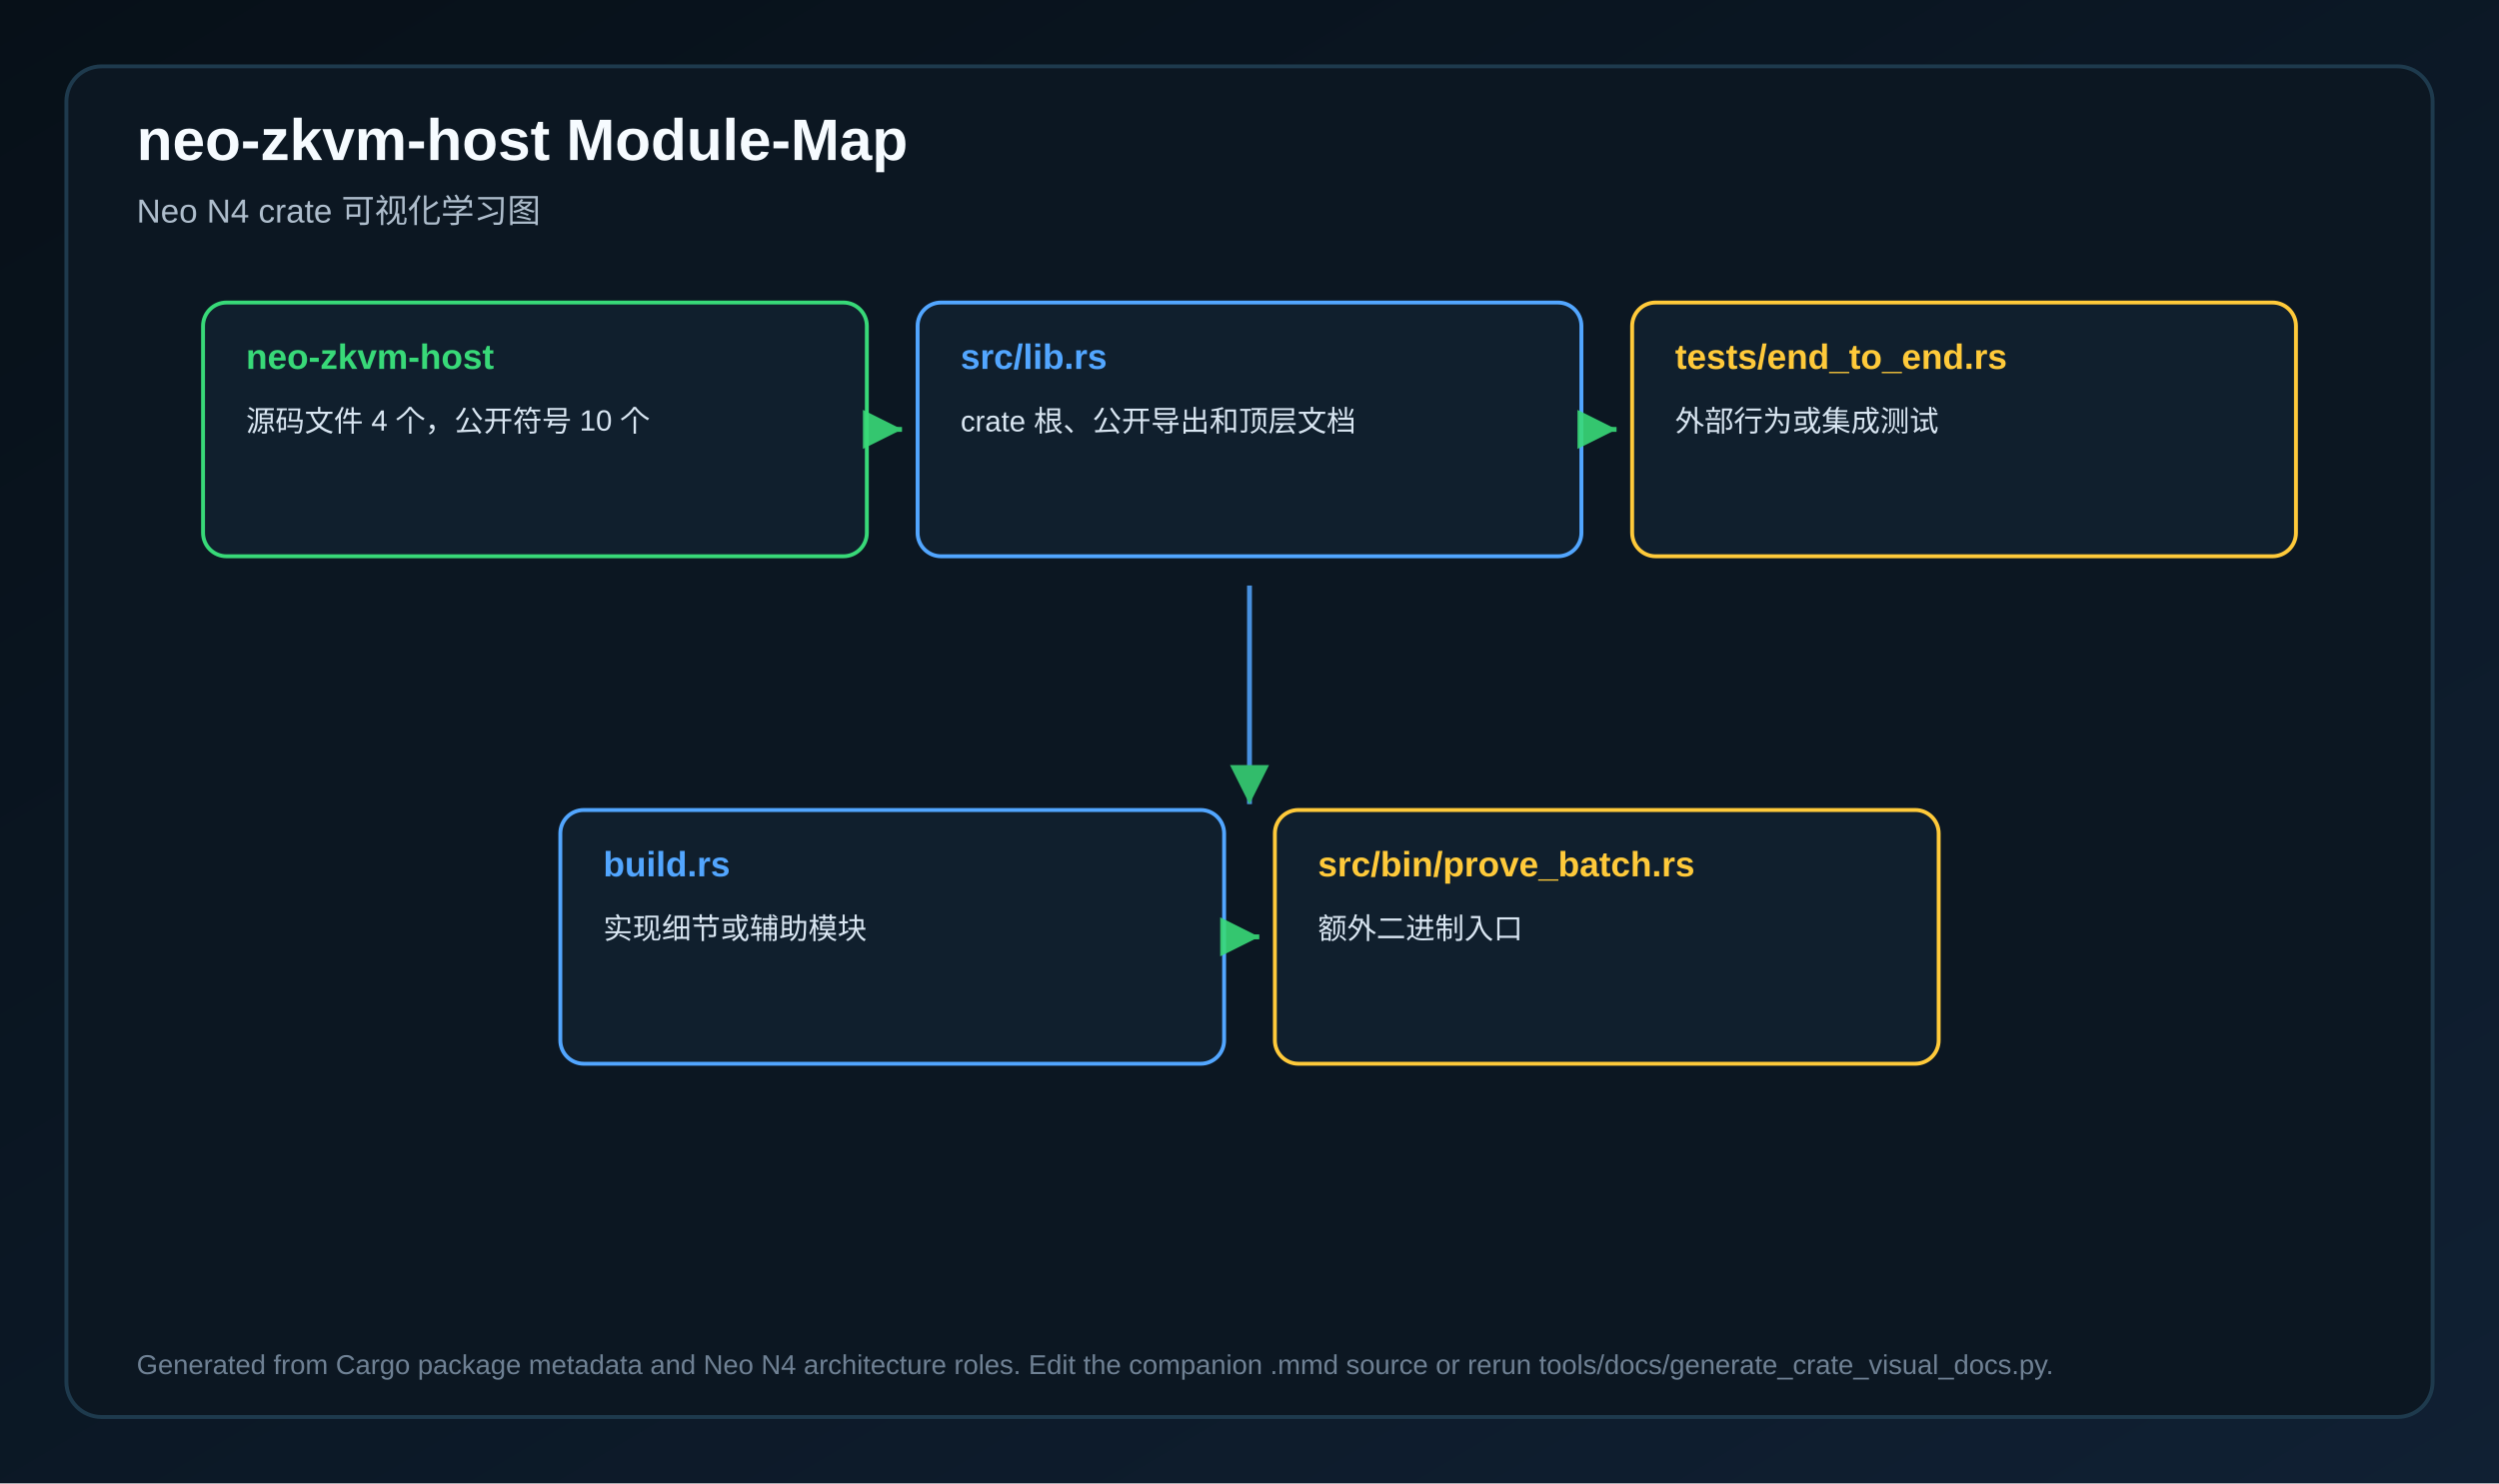
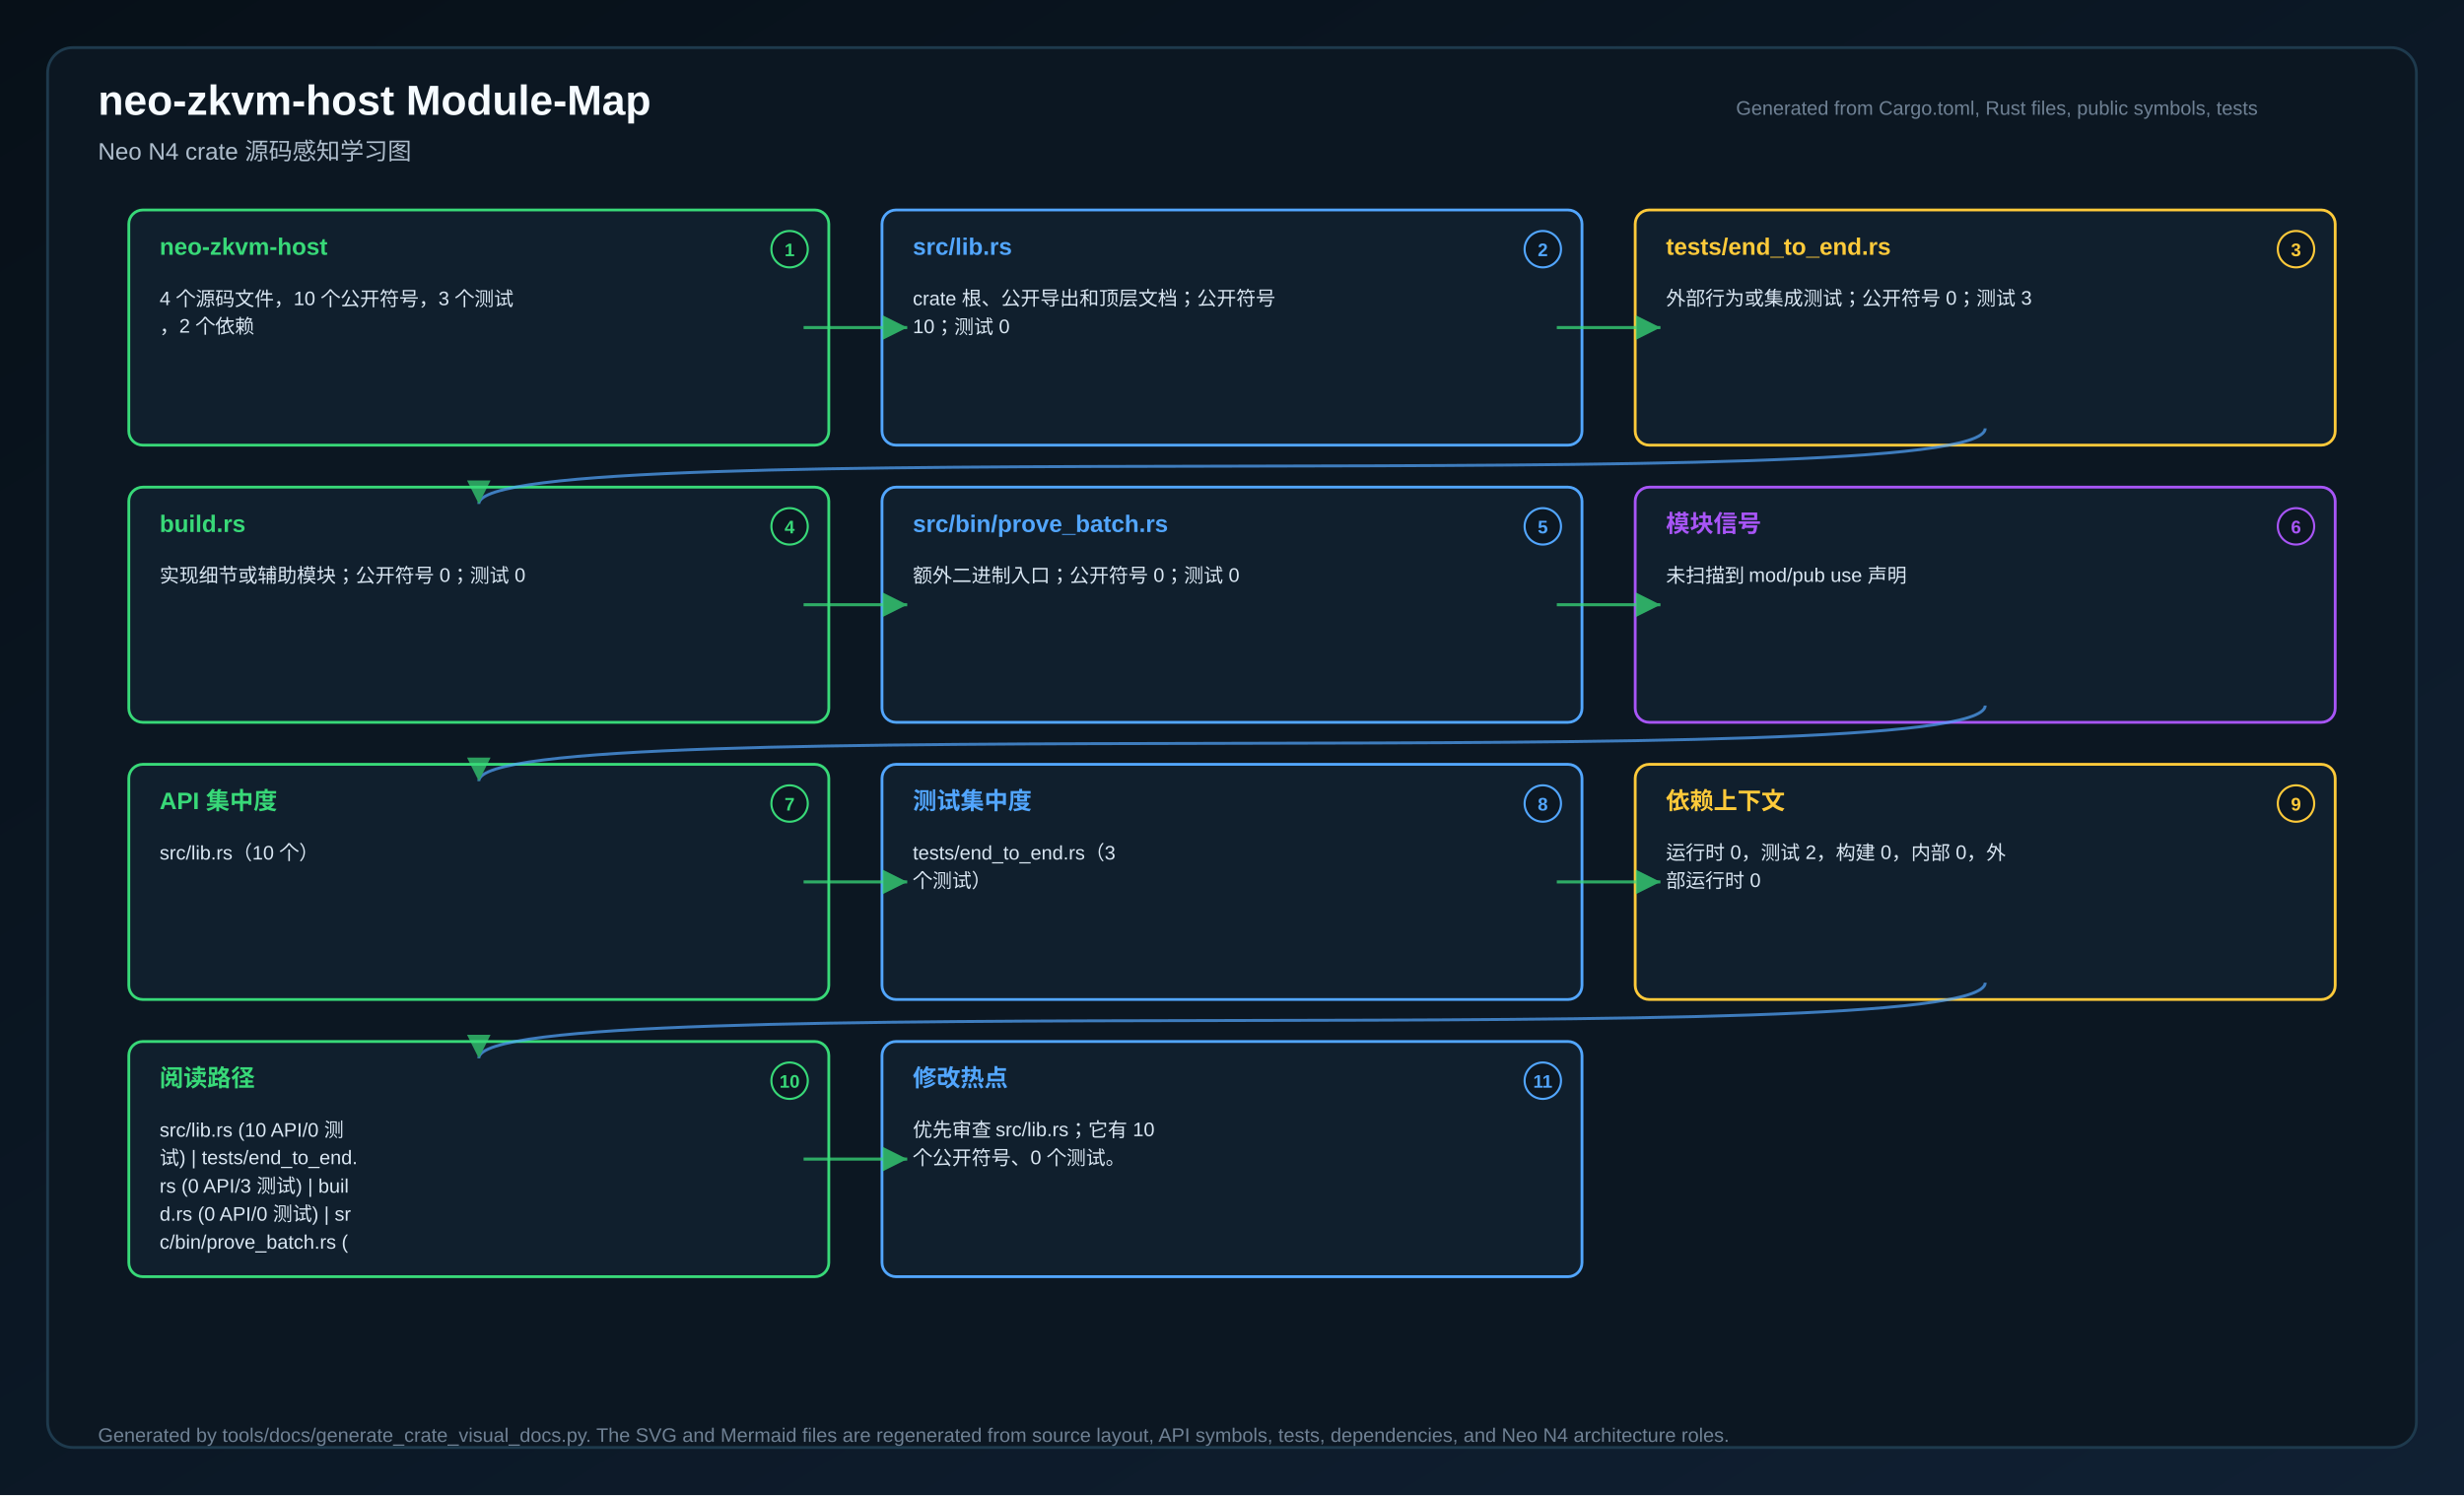
- <svg xmlns="http://www.w3.org/2000/svg" width="1280" height="760" viewBox="0 0 1280 760" role="img" aria-label="neo-zkvm-host Module-Map">
+ <svg xmlns="http://www.w3.org/2000/svg" width="1760" height="1068" viewBox="0 0 1760 1068" role="img" aria-label="neo-zkvm-host Module-Map">
  <defs>
    <linearGradient id="bg" x1="0" x2="1" y1="0" y2="1">
      <stop offset="0" stop-color="#071018" />
      <stop offset="1" stop-color="#102033" />
    </linearGradient>
    <marker id="arrow" markerWidth="12" markerHeight="12" refX="10" refY="6" orient="auto">
      <path d="M2,2 L10,6 L2,10 Z" fill="#38d978" />
    </marker>
  </defs>
-   <rect x="0" y="0" width="1280" height="760" fill="url(#bg)" />
-   <rect x="34" y="34" width="1212" height="692" rx="18" fill="#0c1722" stroke="#1e3a4d" stroke-width="2" />
+   <rect x="0" y="0" width="1760" height="1068" fill="url(#bg)" />
+   <rect x="34" y="34" width="1692" height="1000" rx="18" fill="#0c1722" stroke="#1e3a4d" stroke-width="2" />
  <text x="70" y="82" fill="#f6fbff" font-size="30" font-family="Segoe UI, Arial, sans-serif" font-weight="700">neo-zkvm-host Module-Map</text>
-   <text x="70" y="114" fill="#aebdcc" font-size="17" font-family="Segoe UI, Arial, sans-serif">Neo N4 crate 可视化学习图</text>
-   <rect x="104" y="155" width="340" height="130" rx="12" fill="#101f2d" stroke="#38d978" stroke-width="2" />
-   <text x="126" y="189" fill="#38d978" font-size="18" font-family="Segoe UI, Arial, sans-serif" font-weight="700">neo-zkvm-host</text>
-   <text x="126" y="221" fill="#d9e6f2" font-size="15" font-family="Segoe UI, Arial, sans-serif">源码文件 4 个，公开符号 10 个</text>
-   <rect x="470" y="155" width="340" height="130" rx="12" fill="#101f2d" stroke="#52a6ff" stroke-width="2" />
-   <text x="492" y="189" fill="#52a6ff" font-size="18" font-family="Segoe UI, Arial, sans-serif" font-weight="700">src/lib.rs</text>
-   <text x="492" y="221" fill="#d9e6f2" font-size="15" font-family="Segoe UI, Arial, sans-serif">crate 根、公开导出和顶层文档</text>
-   <line x1="452" y1="220" x2="462" y2="220" stroke="#38d978" stroke-width="2.5" marker-end="url(#arrow)" opacity="0.9" />
-   <rect x="836" y="155" width="340" height="130" rx="12" fill="#101f2d" stroke="#ffca3a" stroke-width="2" />
-   <text x="858" y="189" fill="#ffca3a" font-size="18" font-family="Segoe UI, Arial, sans-serif" font-weight="700">tests/end_to_end.rs</text>
-   <text x="858" y="221" fill="#d9e6f2" font-size="15" font-family="Segoe UI, Arial, sans-serif">外部行为或集成测试</text>
-   <line x1="818" y1="220" x2="828" y2="220" stroke="#38d978" stroke-width="2.5" marker-end="url(#arrow)" opacity="0.9" />
-   <rect x="287" y="415" width="340" height="130" rx="12" fill="#101f2d" stroke="#52a6ff" stroke-width="2" />
-   <text x="309" y="449" fill="#52a6ff" font-size="18" font-family="Segoe UI, Arial, sans-serif" font-weight="700">build.rs</text>
-   <text x="309" y="481" fill="#d9e6f2" font-size="15" font-family="Segoe UI, Arial, sans-serif">实现细节或辅助模块</text>
-   <rect x="653" y="415" width="340" height="130" rx="12" fill="#101f2d" stroke="#ffca3a" stroke-width="2" />
-   <text x="675" y="449" fill="#ffca3a" font-size="18" font-family="Segoe UI, Arial, sans-serif" font-weight="700">src/bin/prove_batch.rs</text>
-   <text x="675" y="481" fill="#d9e6f2" font-size="15" font-family="Segoe UI, Arial, sans-serif">额外二进制入口</text>
-   <line x1="635" y1="480" x2="645" y2="480" stroke="#38d978" stroke-width="2.5" marker-end="url(#arrow)" opacity="0.9" />
-   <path d="M640 300 C640 350 640 370 640 412" stroke="#52a6ff" stroke-width="2.5" fill="none" marker-end="url(#arrow)" opacity="0.85" />
-   <text x="70" y="704" fill="#6f8194" font-size="14" font-family="Segoe UI, Arial, sans-serif">Generated from Cargo package metadata and Neo N4 architecture roles. Edit the companion .mmd source or rerun tools/docs/generate_crate_visual_docs.py.</text>
+   <text x="70" y="114" fill="#aebdcc" font-size="17" font-family="Segoe UI, Arial, sans-serif">Neo N4 crate 源码感知学习图</text>
+   <text x="1240" y="82" fill="#6f8194" font-size="14" font-family="Segoe UI, Arial, sans-serif">Generated from Cargo.toml, Rust files, public symbols, tests</text>
+   <rect x="92" y="150" width="500" height="168" rx="10" fill="#101f2d" stroke="#38d978" stroke-width="2" />
+   <circle cx="564" cy="178" r="13" fill="#0c1722" stroke="#38d978" stroke-width="1.5" />
+   <text x="564" y="183" text-anchor="middle" fill="#38d978" font-size="13" font-family="Segoe UI, Arial, sans-serif" font-weight="700">1</text>
+   <text x="114" y="182" fill="#38d978" font-size="17" font-family="Segoe UI, Arial, sans-serif" font-weight="700">neo-zkvm-host</text>
+   <text x="114" y="218" fill="#d9e6f2" font-size="14" font-family="Segoe UI, Arial, sans-serif">4 个源码文件，10 个公开符号，3 个测试</text>
+   <text x="114" y="238" fill="#d9e6f2" font-size="14" font-family="Segoe UI, Arial, sans-serif">，2 个依赖</text>
+   <rect x="630" y="150" width="500" height="168" rx="10" fill="#101f2d" stroke="#52a6ff" stroke-width="2" />
+   <circle cx="1102" cy="178" r="13" fill="#0c1722" stroke="#52a6ff" stroke-width="1.5" />
+   <text x="1102" y="183" text-anchor="middle" fill="#52a6ff" font-size="13" font-family="Segoe UI, Arial, sans-serif" font-weight="700">2</text>
+   <text x="652" y="182" fill="#52a6ff" font-size="17" font-family="Segoe UI, Arial, sans-serif" font-weight="700">src/lib.rs</text>
+   <text x="652" y="218" fill="#d9e6f2" font-size="14" font-family="Segoe UI, Arial, sans-serif">crate 根、公开导出和顶层文档；公开符号</text>
+   <text x="652" y="238" fill="#d9e6f2" font-size="14" font-family="Segoe UI, Arial, sans-serif"> 10；测试 0</text>
+   <rect x="1168" y="150" width="500" height="168" rx="10" fill="#101f2d" stroke="#ffca3a" stroke-width="2" />
+   <circle cx="1640" cy="178" r="13" fill="#0c1722" stroke="#ffca3a" stroke-width="1.5" />
+   <text x="1640" y="183" text-anchor="middle" fill="#ffca3a" font-size="13" font-family="Segoe UI, Arial, sans-serif" font-weight="700">3</text>
+   <text x="1190" y="182" fill="#ffca3a" font-size="17" font-family="Segoe UI, Arial, sans-serif" font-weight="700">tests/end_to_end.rs</text>
+   <text x="1190" y="218" fill="#d9e6f2" font-size="14" font-family="Segoe UI, Arial, sans-serif">外部行为或集成测试；公开符号 0；测试 3</text>
+   <rect x="92" y="348" width="500" height="168" rx="10" fill="#101f2d" stroke="#38d978" stroke-width="2" />
+   <circle cx="564" cy="376" r="13" fill="#0c1722" stroke="#38d978" stroke-width="1.5" />
+   <text x="564" y="381" text-anchor="middle" fill="#38d978" font-size="13" font-family="Segoe UI, Arial, sans-serif" font-weight="700">4</text>
+   <text x="114" y="380" fill="#38d978" font-size="17" font-family="Segoe UI, Arial, sans-serif" font-weight="700">build.rs</text>
+   <text x="114" y="416" fill="#d9e6f2" font-size="14" font-family="Segoe UI, Arial, sans-serif">实现细节或辅助模块；公开符号 0；测试 0</text>
+   <rect x="630" y="348" width="500" height="168" rx="10" fill="#101f2d" stroke="#52a6ff" stroke-width="2" />
+   <circle cx="1102" cy="376" r="13" fill="#0c1722" stroke="#52a6ff" stroke-width="1.5" />
+   <text x="1102" y="381" text-anchor="middle" fill="#52a6ff" font-size="13" font-family="Segoe UI, Arial, sans-serif" font-weight="700">5</text>
+   <text x="652" y="380" fill="#52a6ff" font-size="17" font-family="Segoe UI, Arial, sans-serif" font-weight="700">src/bin/prove_batch.rs</text>
+   <text x="652" y="416" fill="#d9e6f2" font-size="14" font-family="Segoe UI, Arial, sans-serif">额外二进制入口；公开符号 0；测试 0</text>
+   <rect x="1168" y="348" width="500" height="168" rx="10" fill="#101f2d" stroke="#a855f7" stroke-width="2" />
+   <circle cx="1640" cy="376" r="13" fill="#0c1722" stroke="#a855f7" stroke-width="1.5" />
+   <text x="1640" y="381" text-anchor="middle" fill="#a855f7" font-size="13" font-family="Segoe UI, Arial, sans-serif" font-weight="700">6</text>
+   <text x="1190" y="380" fill="#a855f7" font-size="17" font-family="Segoe UI, Arial, sans-serif" font-weight="700">模块信号</text>
+   <text x="1190" y="416" fill="#d9e6f2" font-size="14" font-family="Segoe UI, Arial, sans-serif">未扫描到 mod/pub use 声明</text>
+   <rect x="92" y="546" width="500" height="168" rx="10" fill="#101f2d" stroke="#38d978" stroke-width="2" />
+   <circle cx="564" cy="574" r="13" fill="#0c1722" stroke="#38d978" stroke-width="1.5" />
+   <text x="564" y="579" text-anchor="middle" fill="#38d978" font-size="13" font-family="Segoe UI, Arial, sans-serif" font-weight="700">7</text>
+   <text x="114" y="578" fill="#38d978" font-size="17" font-family="Segoe UI, Arial, sans-serif" font-weight="700">API 集中度</text>
+   <text x="114" y="614" fill="#d9e6f2" font-size="14" font-family="Segoe UI, Arial, sans-serif">src/lib.rs（10 个）</text>
+   <rect x="630" y="546" width="500" height="168" rx="10" fill="#101f2d" stroke="#52a6ff" stroke-width="2" />
+   <circle cx="1102" cy="574" r="13" fill="#0c1722" stroke="#52a6ff" stroke-width="1.5" />
+   <text x="1102" y="579" text-anchor="middle" fill="#52a6ff" font-size="13" font-family="Segoe UI, Arial, sans-serif" font-weight="700">8</text>
+   <text x="652" y="578" fill="#52a6ff" font-size="17" font-family="Segoe UI, Arial, sans-serif" font-weight="700">测试集中度</text>
+   <text x="652" y="614" fill="#d9e6f2" font-size="14" font-family="Segoe UI, Arial, sans-serif">tests/end_to_end.rs（3 </text>
+   <text x="652" y="634" fill="#d9e6f2" font-size="14" font-family="Segoe UI, Arial, sans-serif">个测试）</text>
+   <rect x="1168" y="546" width="500" height="168" rx="10" fill="#101f2d" stroke="#ffca3a" stroke-width="2" />
+   <circle cx="1640" cy="574" r="13" fill="#0c1722" stroke="#ffca3a" stroke-width="1.5" />
+   <text x="1640" y="579" text-anchor="middle" fill="#ffca3a" font-size="13" font-family="Segoe UI, Arial, sans-serif" font-weight="700">9</text>
+   <text x="1190" y="578" fill="#ffca3a" font-size="17" font-family="Segoe UI, Arial, sans-serif" font-weight="700">依赖上下文</text>
+   <text x="1190" y="614" fill="#d9e6f2" font-size="14" font-family="Segoe UI, Arial, sans-serif">运行时 0，测试 2，构建 0，内部 0，外</text>
+   <text x="1190" y="634" fill="#d9e6f2" font-size="14" font-family="Segoe UI, Arial, sans-serif">部运行时 0</text>
+   <rect x="92" y="744" width="500" height="168" rx="10" fill="#101f2d" stroke="#38d978" stroke-width="2" />
+   <circle cx="564" cy="772" r="13" fill="#0c1722" stroke="#38d978" stroke-width="1.5" />
+   <text x="564" y="777" text-anchor="middle" fill="#38d978" font-size="13" font-family="Segoe UI, Arial, sans-serif" font-weight="700">10</text>
+   <text x="114" y="776" fill="#38d978" font-size="17" font-family="Segoe UI, Arial, sans-serif" font-weight="700">阅读路径</text>
+   <text x="114" y="812" fill="#d9e6f2" font-size="14" font-family="Segoe UI, Arial, sans-serif">src/lib.rs (10 API/0 测</text>
+   <text x="114" y="832" fill="#d9e6f2" font-size="14" font-family="Segoe UI, Arial, sans-serif">试) | tests/end_to_end.</text>
+   <text x="114" y="852" fill="#d9e6f2" font-size="14" font-family="Segoe UI, Arial, sans-serif">rs (0 API/3 测试) | buil</text>
+   <text x="114" y="872" fill="#d9e6f2" font-size="14" font-family="Segoe UI, Arial, sans-serif">d.rs (0 API/0 测试) | sr</text>
+   <text x="114" y="892" fill="#d9e6f2" font-size="14" font-family="Segoe UI, Arial, sans-serif">c/bin/prove_batch.rs (</text>
+   <rect x="630" y="744" width="500" height="168" rx="10" fill="#101f2d" stroke="#52a6ff" stroke-width="2" />
+   <circle cx="1102" cy="772" r="13" fill="#0c1722" stroke="#52a6ff" stroke-width="1.5" />
+   <text x="1102" y="777" text-anchor="middle" fill="#52a6ff" font-size="13" font-family="Segoe UI, Arial, sans-serif" font-weight="700">11</text>
+   <text x="652" y="776" fill="#52a6ff" font-size="17" font-family="Segoe UI, Arial, sans-serif" font-weight="700">修改热点</text>
+   <text x="652" y="812" fill="#d9e6f2" font-size="14" font-family="Segoe UI, Arial, sans-serif">优先审查 src/lib.rs；它有 10 </text>
+   <text x="652" y="832" fill="#d9e6f2" font-size="14" font-family="Segoe UI, Arial, sans-serif">个公开符号、0 个测试。</text>
+   <line x1="574" y1="234" x2="648" y2="234" stroke="#38d978" stroke-width="2.2" marker-end="url(#arrow)" opacity="0.75" />
+   <line x1="1112" y1="234" x2="1186" y2="234" stroke="#38d978" stroke-width="2.2" marker-end="url(#arrow)" opacity="0.75" />
+   <line x1="574" y1="432" x2="648" y2="432" stroke="#38d978" stroke-width="2.2" marker-end="url(#arrow)" opacity="0.75" />
+   <line x1="1112" y1="432" x2="1186" y2="432" stroke="#38d978" stroke-width="2.2" marker-end="url(#arrow)" opacity="0.75" />
+   <line x1="574" y1="630" x2="648" y2="630" stroke="#38d978" stroke-width="2.2" marker-end="url(#arrow)" opacity="0.75" />
+   <line x1="1112" y1="630" x2="1186" y2="630" stroke="#38d978" stroke-width="2.2" marker-end="url(#arrow)" opacity="0.75" />
+   <line x1="574" y1="828" x2="648" y2="828" stroke="#38d978" stroke-width="2.2" marker-end="url(#arrow)" opacity="0.75" />
+   <path d="M1418 306 C1418 358, 342 308, 342 360" stroke="#52a6ff" stroke-width="2.1" fill="none" marker-end="url(#arrow)" opacity="0.7" />
+   <path d="M1418 504 C1418 556, 342 506, 342 558" stroke="#52a6ff" stroke-width="2.1" fill="none" marker-end="url(#arrow)" opacity="0.7" />
+   <path d="M1418 702 C1418 754, 342 704, 342 756" stroke="#52a6ff" stroke-width="2.1" fill="none" marker-end="url(#arrow)" opacity="0.7" />
+   <text x="70" y="1030" fill="#6f8194" font-size="14" font-family="Segoe UI, Arial, sans-serif">Generated by tools/docs/generate_crate_visual_docs.py. The SVG and Mermaid files are regenerated from source layout, API symbols, tests, dependencies, and Neo N4 architecture roles.</text>
</svg>
